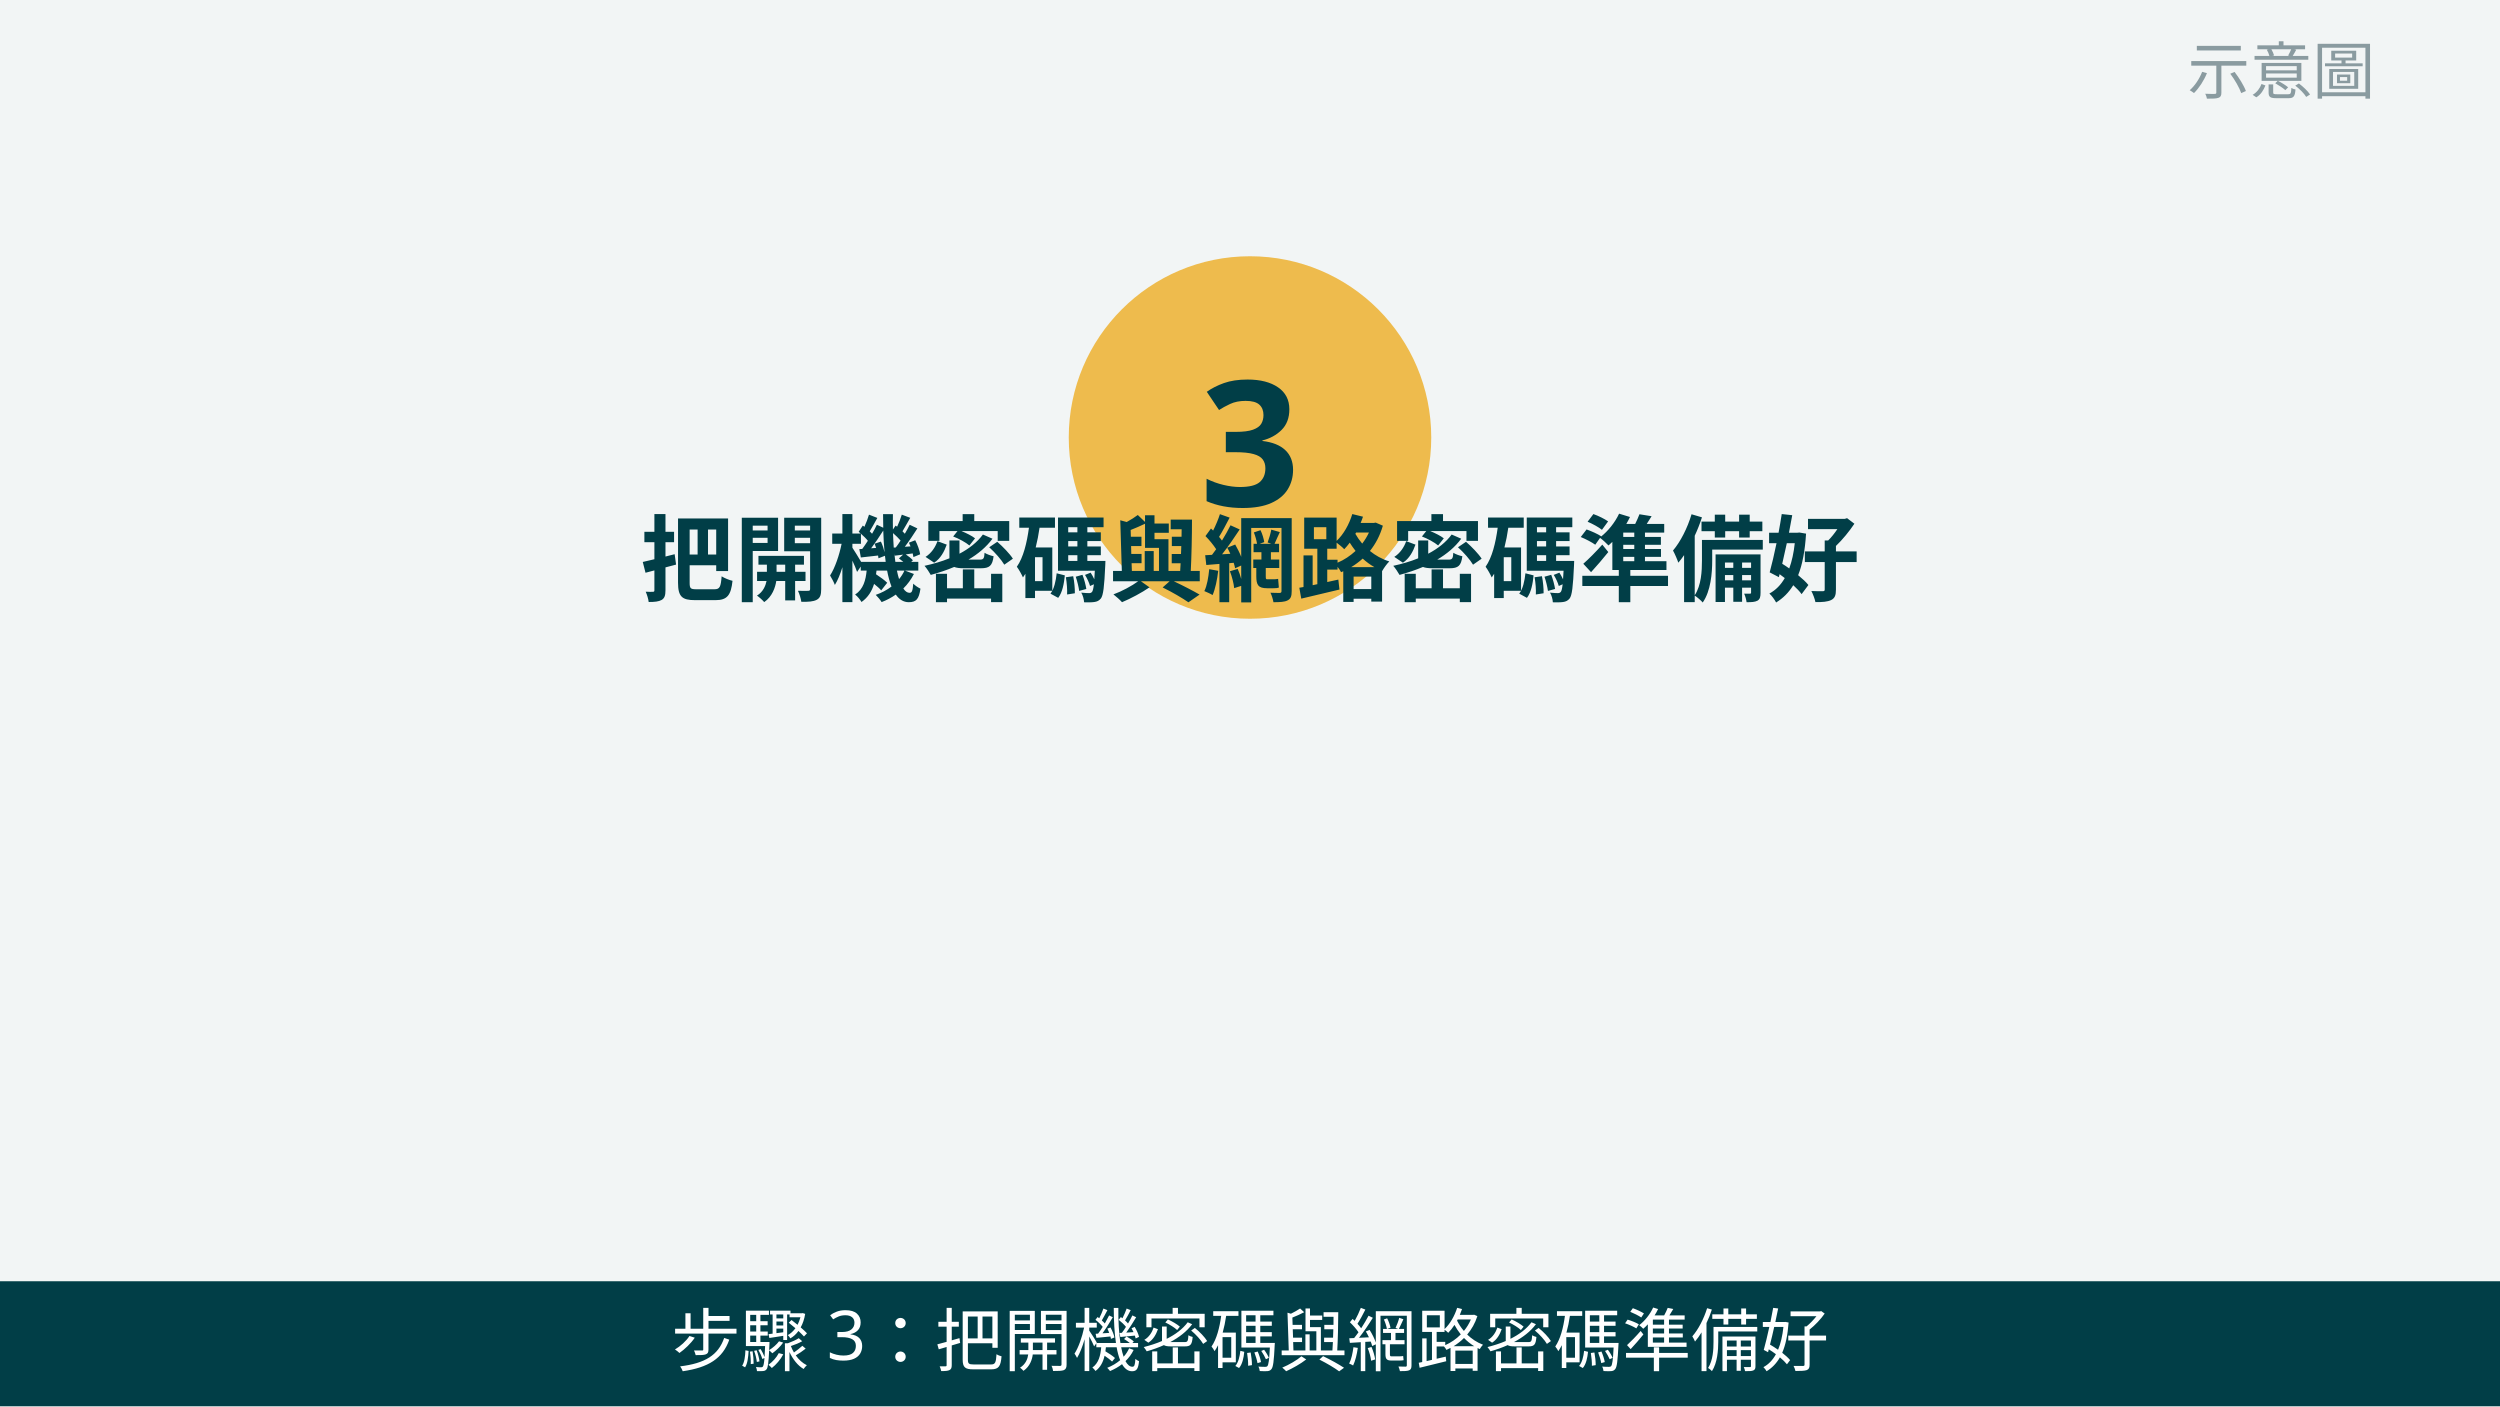
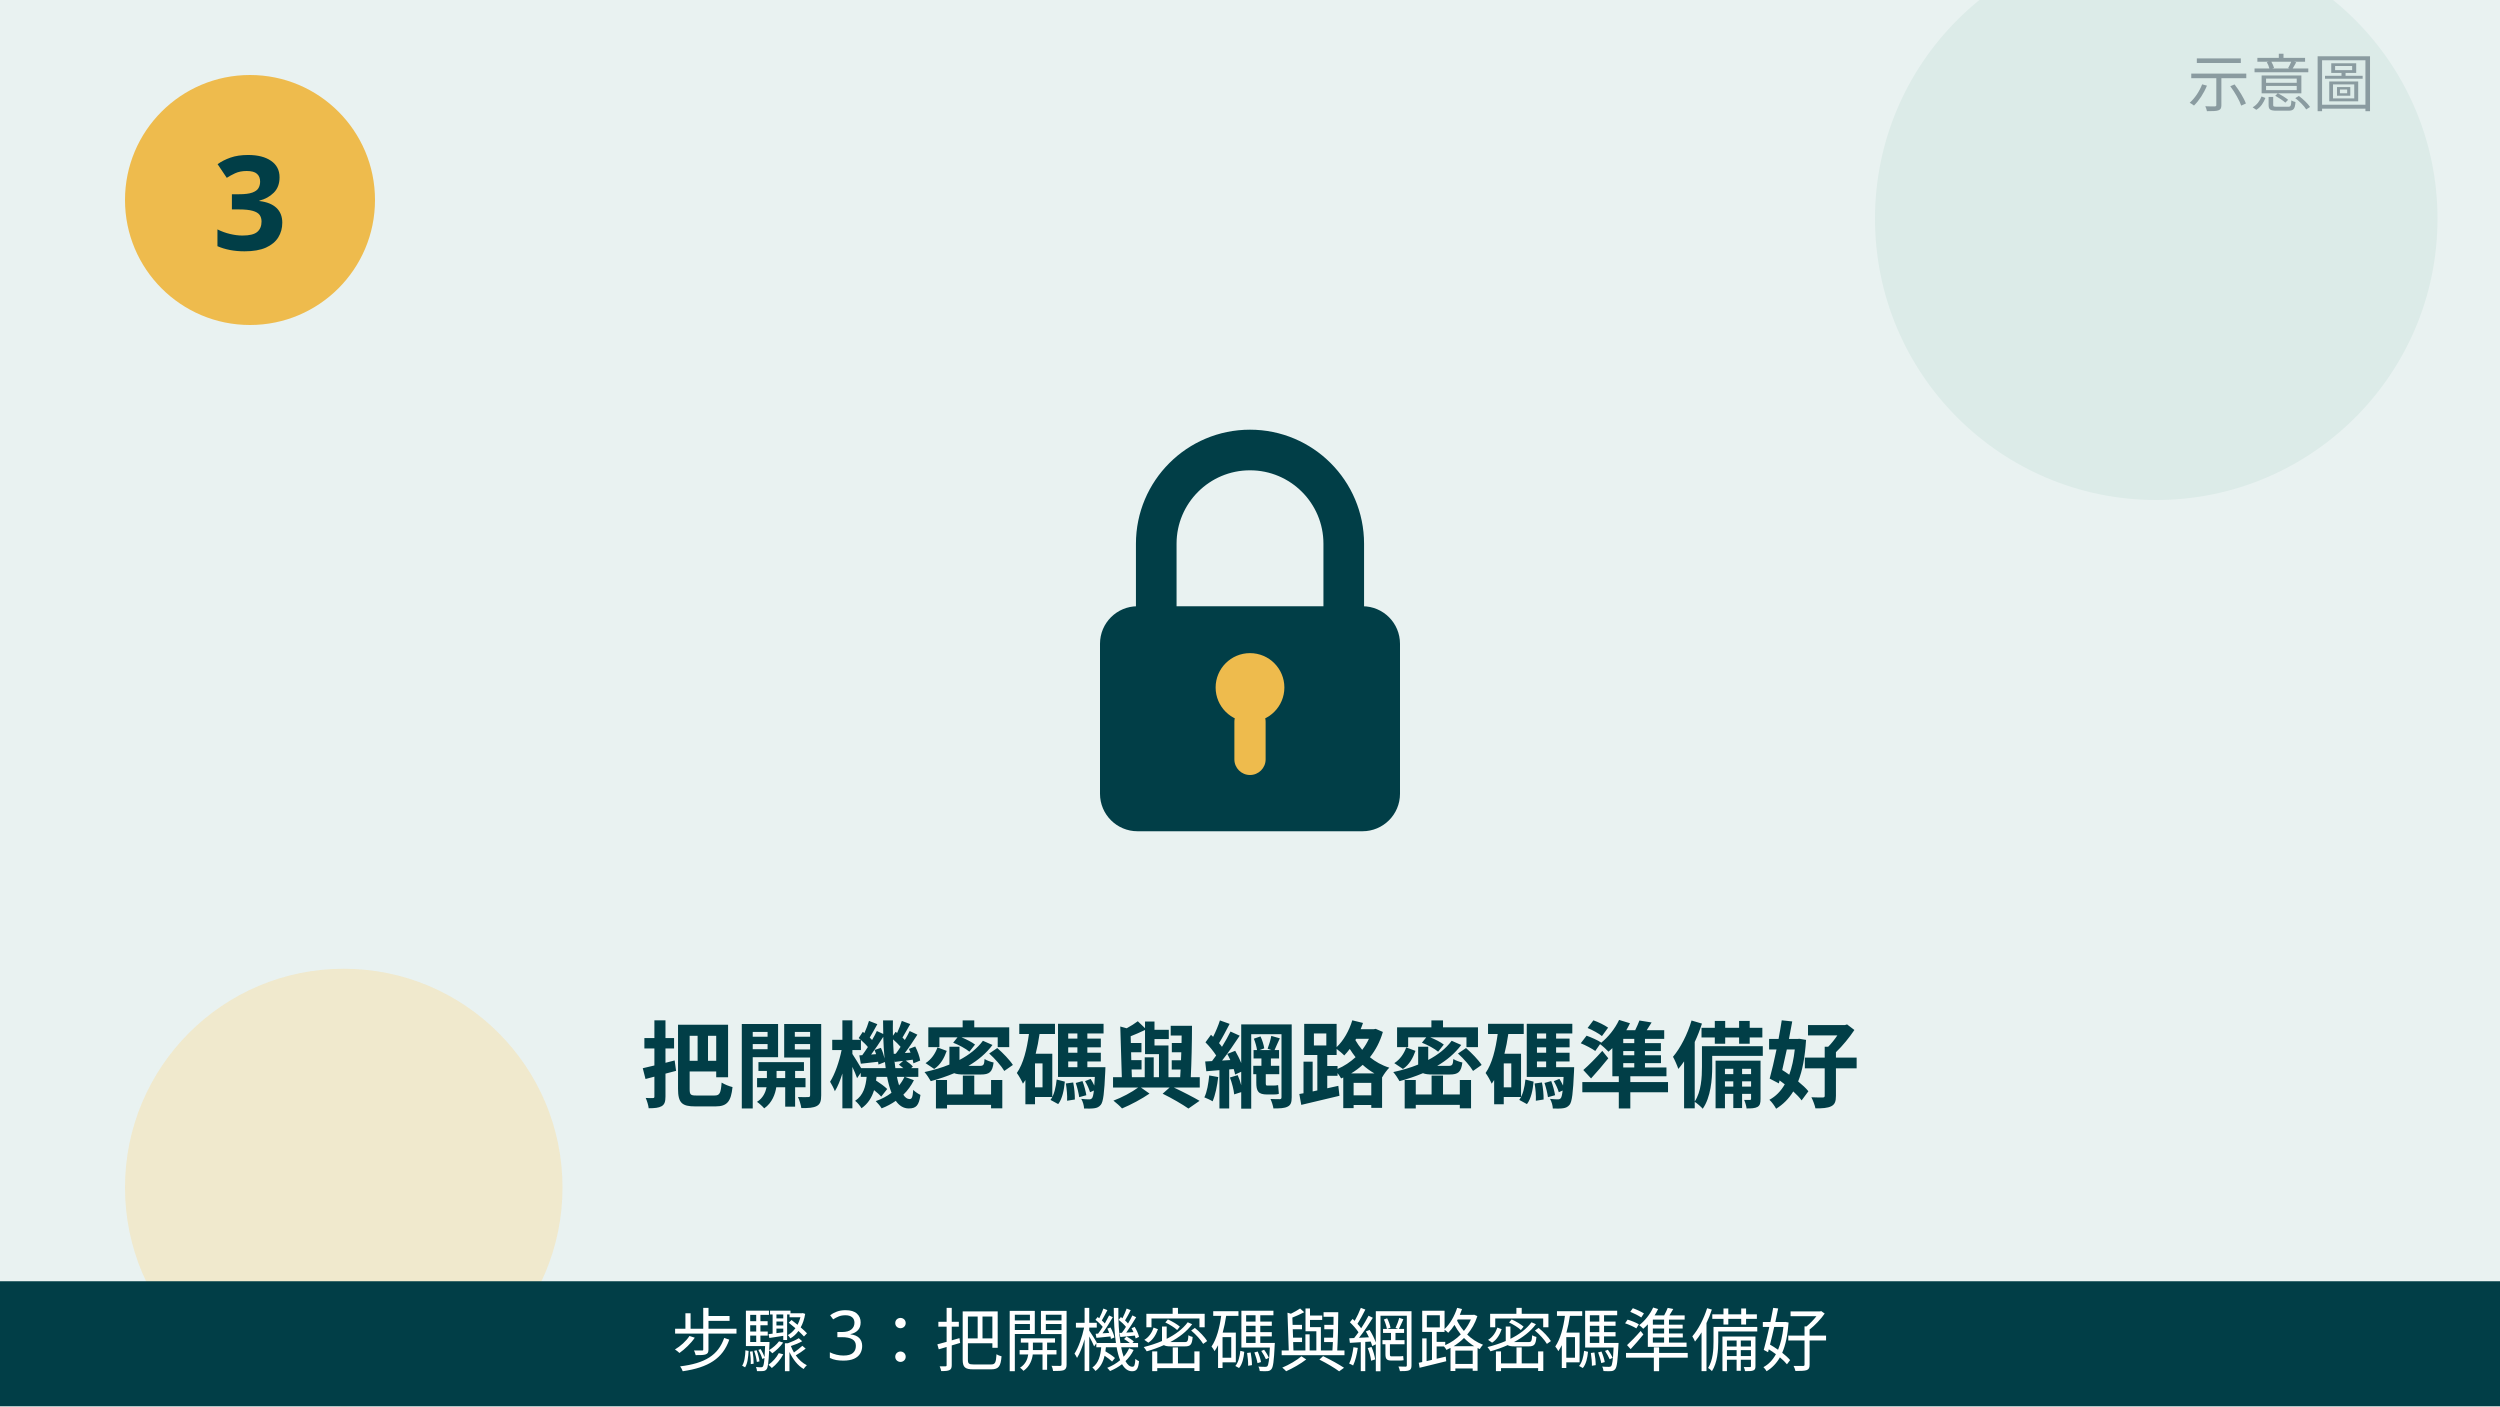
<svg xmlns="http://www.w3.org/2000/svg" width="800" height="450" viewBox="0 0 800 450" font-family="Noto Sans TC, sans-serif">
-   <rect width="800" height="450" fill="#f2f5f5" />
-   <text x="700" y="30" font-size="20" fill="#8a9ba0">示意圖</text>
-   <circle cx="400" cy="140" r="58" fill="#eebb4d" />
-   <text x="400" y="162" font-size="56" fill="#013e47" text-anchor="middle" font-weight="bold">3</text>
-   <text x="400" y="190" font-size="30" fill="#013e47" text-anchor="middle" font-weight="bold">把開機密碼與網路密碼準備好</text>
+   <rect width="800" height="450" fill="#e9f2f1" />
+   <circle cx="690" cy="70" r="90" fill="#dcebe8" />
+   <circle cx="110" cy="380" r="70" fill="#f3e5bd" opacity="0.7" />
+   <text x="700" y="34" font-size="20" fill="#8a9ba0">示意圖</text>
+   <circle cx="80" cy="64" r="40" fill="#eebb4d" />
+   <text x="80" y="80" font-size="42" fill="#013e47" text-anchor="middle" font-weight="bold">3</text>
+   <g transform="translate(300,96)">
+     <path d="M70 100 V78 A30 30 0 0 1 130 78 V100" stroke="#013e47" stroke-width="13" fill="none" />
+     <rect x="52" y="98" width="96" height="72" rx="12" fill="#013e47" />
+     <circle cx="100" cy="124" r="11" fill="#eebb4d" />
+     <rect x="95" y="130" width="10" height="22" rx="5" fill="#eebb4d" />
+   </g>
+   <text x="400" y="352" font-size="30" fill="#013e47" text-anchor="middle" font-weight="bold">把開機密碼與網路密碼準備好</text>
  <rect x="0" y="410" width="800" height="40" fill="#013e47" />
  <text x="400" y="437" font-size="22" fill="#ffffff" text-anchor="middle">步驟 3：把開機密碼與網路密碼準備好</text>
</svg>
